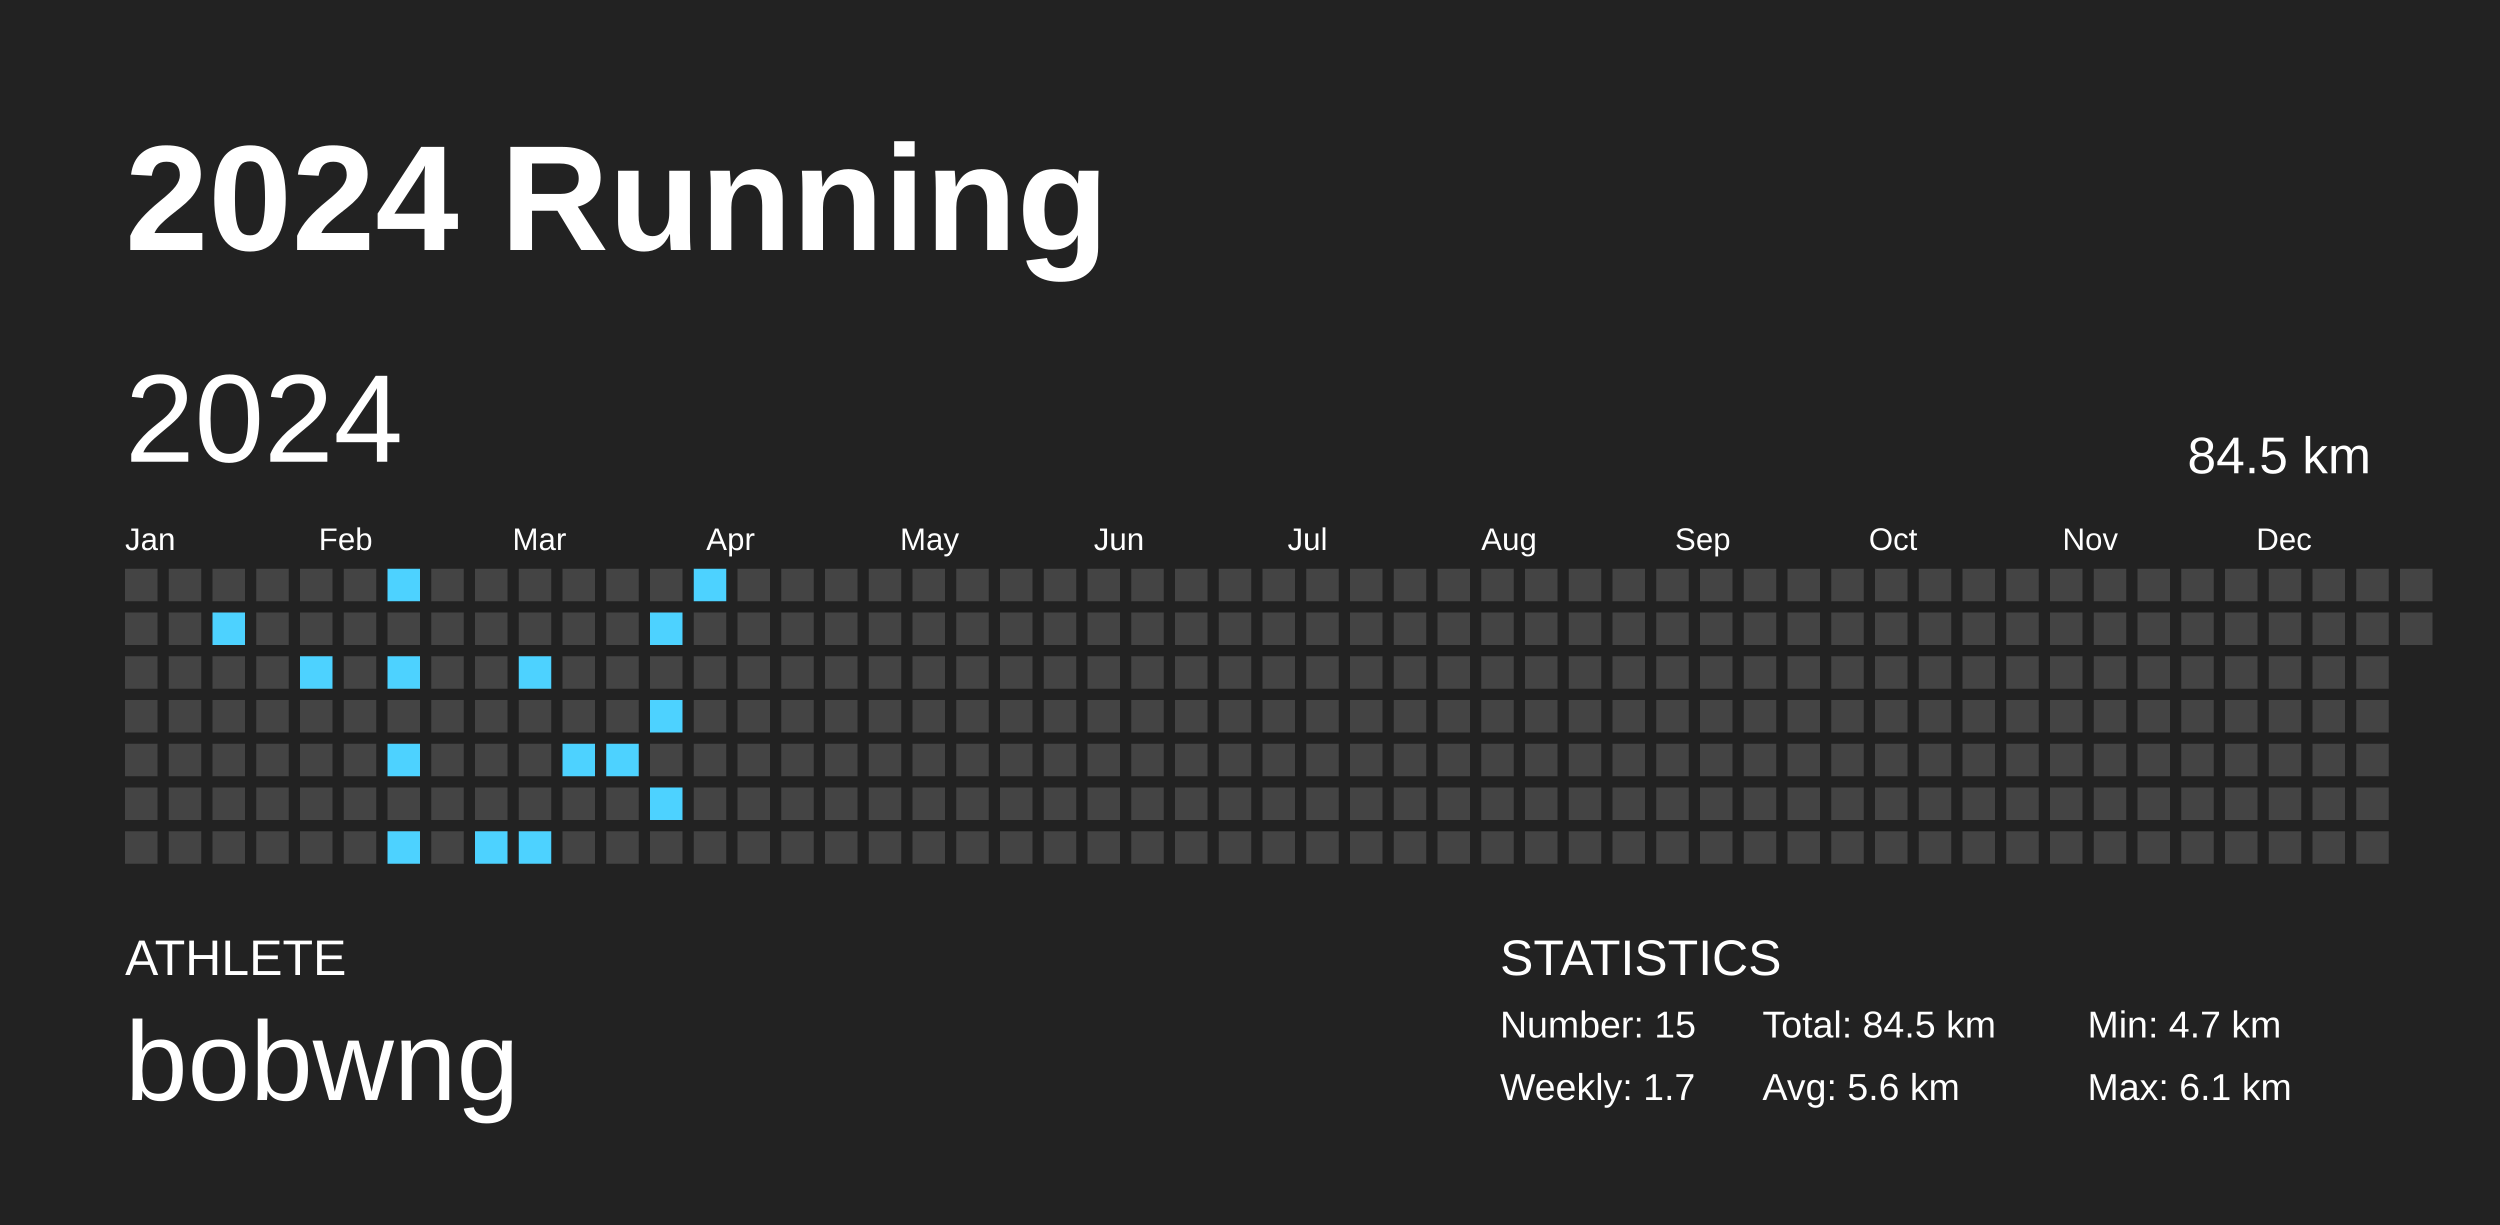
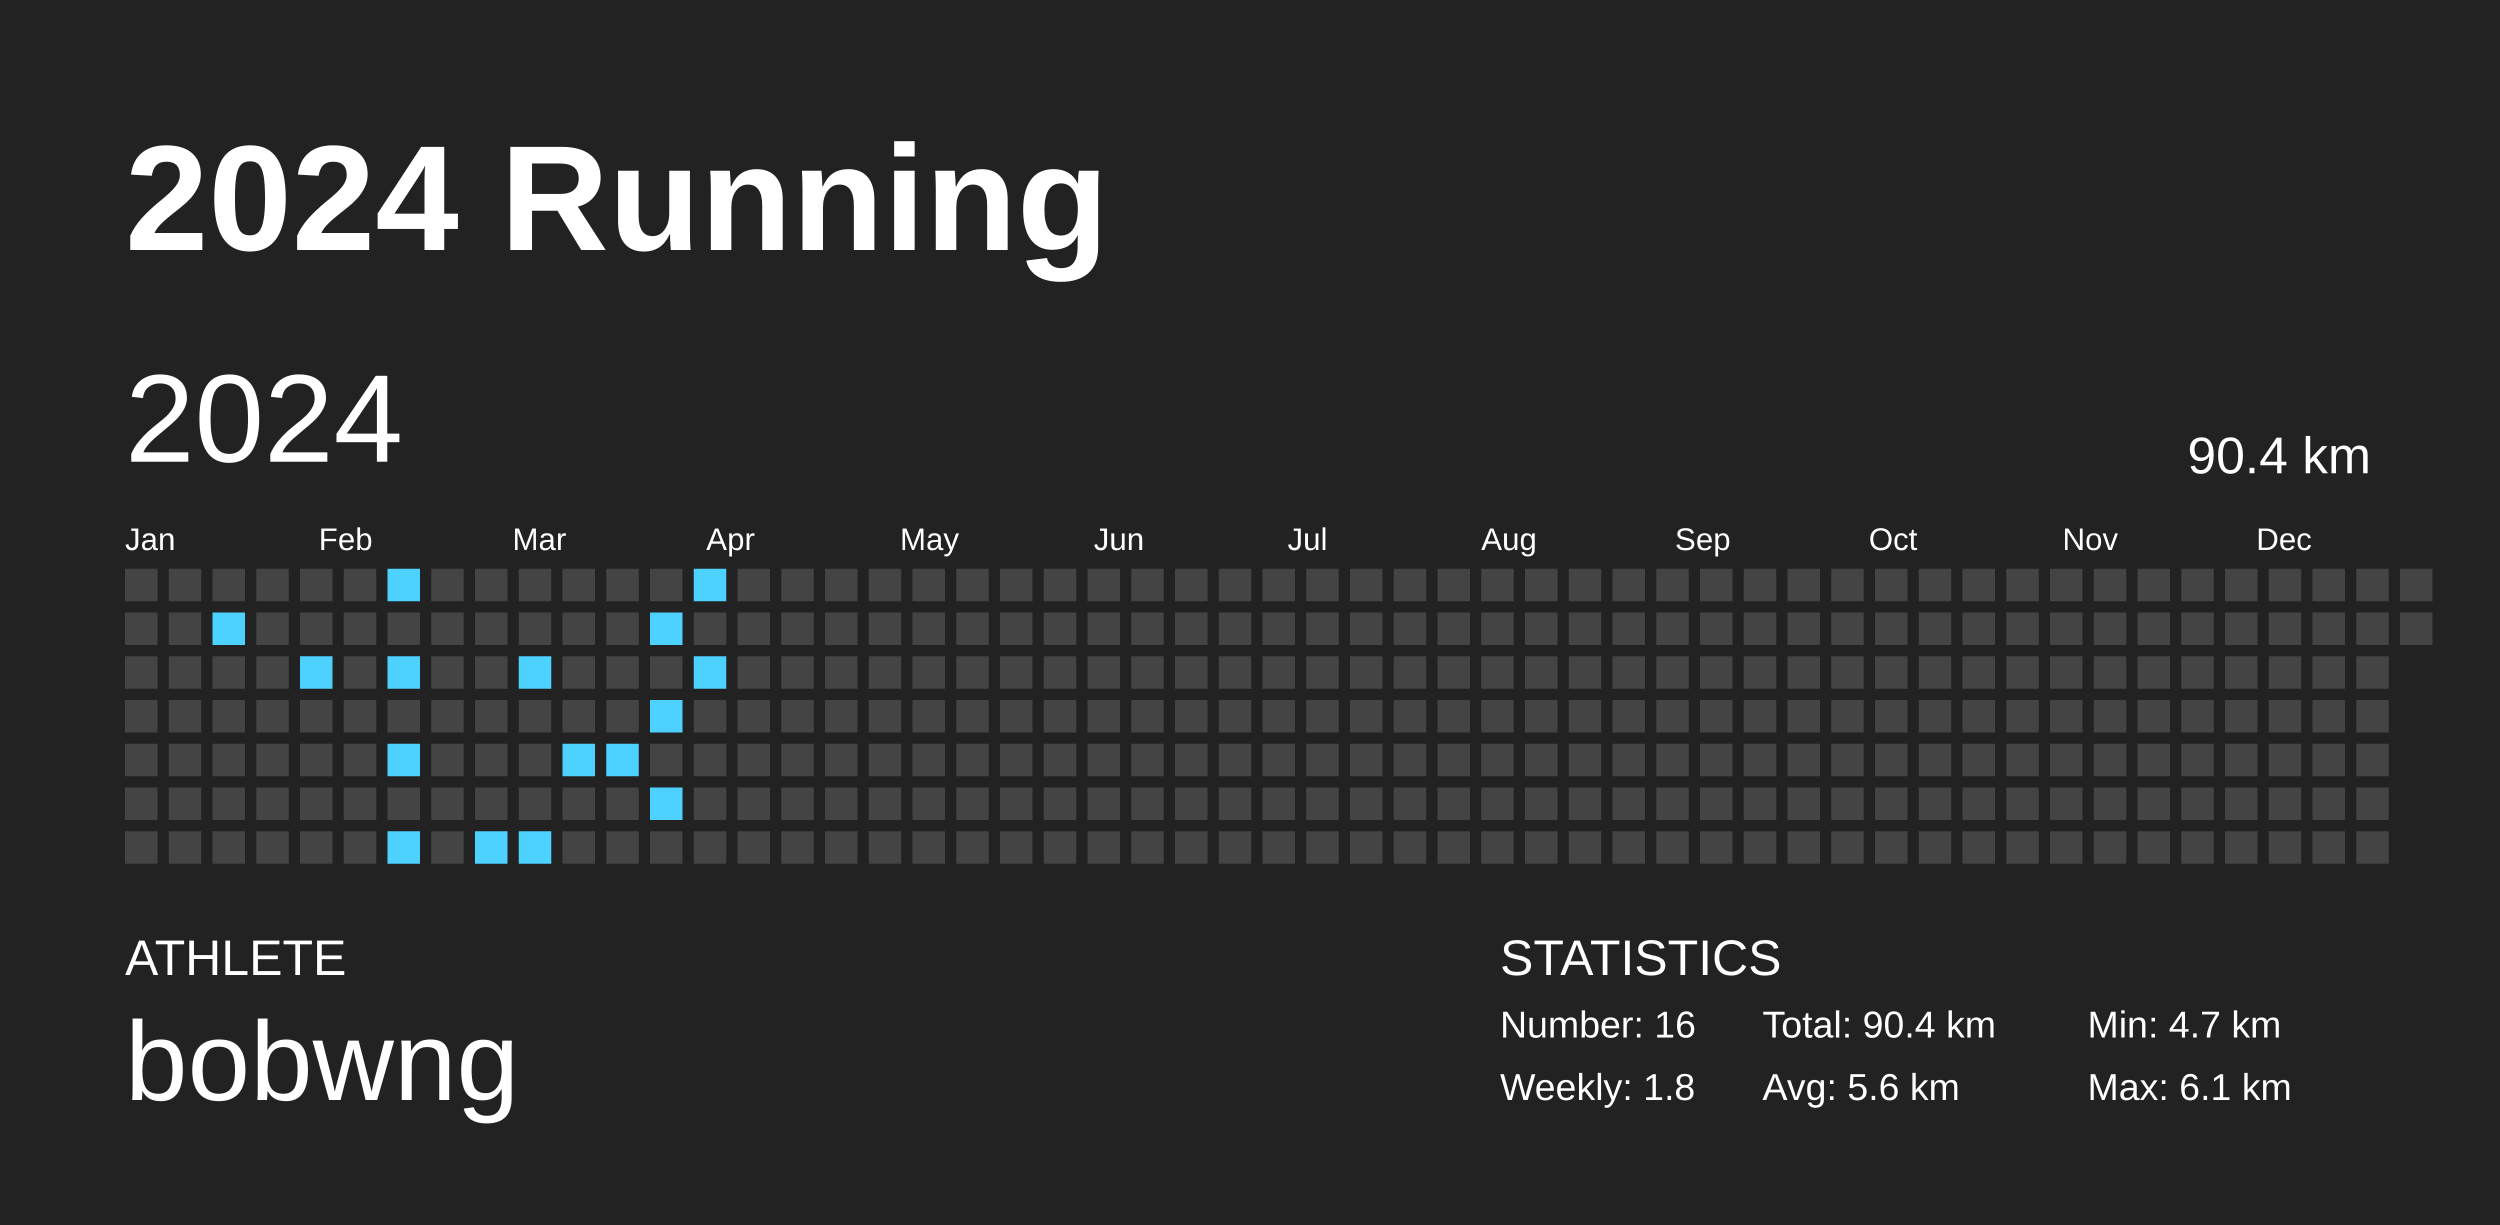
<svg xmlns="http://www.w3.org/2000/svg" baseProfile="full" height="98mm" version="1.1" viewBox="0,0,200,98" width="200mm">
  <defs />
  <rect fill="#222222" height="98" width="200" x="0" y="0" />
  <text fill="#FFFFFF" style="font-size:12px; font-family:Arial; font-weight:bold;" x="10" y="20">2024 Running</text>
  <text fill="#FFFFFF" style="font-size:4px; font-family:Arial" x="10" y="78">ATHLETE</text>
  <text fill="#FFFFFF" style="font-size:9px; font-family:Arial" x="10" y="88">bobwng</text>
  <text fill="#FFFFFF" style="font-size:4px; font-family:Arial" x="120" y="78">STATISTICS</text>
-   <text fill="#FFFFFF" style="font-size:3px; font-family:Arial" x="120" y="83">Number: 15</text>
-   <text fill="#FFFFFF" style="font-size:3px; font-family:Arial" x="120" y="88">Weekly: 1.7</text>
-   <text fill="#FFFFFF" style="font-size:3px; font-family:Arial" x="141" y="83">Total: 84.5 km</text>
+   <text fill="#FFFFFF" style="font-size:3px; font-family:Arial" x="120" y="83">Number: 16</text>
+   <text fill="#FFFFFF" style="font-size:3px; font-family:Arial" x="120" y="88">Weekly: 1.8</text>
+   <text fill="#FFFFFF" style="font-size:3px; font-family:Arial" x="141" y="83">Total: 90.4 km</text>
  <text fill="#FFFFFF" style="font-size:3px; font-family:Arial" x="141" y="88">Avg: 5.6 km</text>
  <text fill="#FFFFFF" style="font-size:3px; font-family:Arial" x="167" y="83">Min: 4.7 km</text>
  <text fill="#FFFFFF" style="font-size:3px; font-family:Arial" x="167" y="88">Max: 6.1 km</text>
  <text dominant-baseline="hanging" fill="#FFFFFF" style="font-size:10.0px; font-family:Arial;" x="10" y="30">2024</text>
-   <text dominant-baseline="hanging" fill="#FFFFFF" style="font-size:4.125px; font-family:Arial;" x="175" y="35">84.5 km</text>
+   <text dominant-baseline="hanging" fill="#FFFFFF" style="font-size:4.125px; font-family:Arial;" x="175" y="35">90.4 km</text>
  <text fill="#FFFFFF" style="font-size:2.5px; font-family:Arial" x="10.0" y="44">Jan</text>
  <text fill="#FFFFFF" style="font-size:2.5px; font-family:Arial" x="25.5" y="44">Feb</text>
  <text fill="#FFFFFF" style="font-size:2.5px; font-family:Arial" x="41.0" y="44">Mar</text>
  <text fill="#FFFFFF" style="font-size:2.5px; font-family:Arial" x="56.5" y="44">Apr</text>
  <text fill="#FFFFFF" style="font-size:2.5px; font-family:Arial" x="72.0" y="44">May</text>
  <text fill="#FFFFFF" style="font-size:2.5px; font-family:Arial" x="87.5" y="44">Jun</text>
  <text fill="#FFFFFF" style="font-size:2.5px; font-family:Arial" x="103.0" y="44">Jul</text>
  <text fill="#FFFFFF" style="font-size:2.5px; font-family:Arial" x="118.5" y="44">Aug</text>
  <text fill="#FFFFFF" style="font-size:2.5px; font-family:Arial" x="134.0" y="44">Sep</text>
  <text fill="#FFFFFF" style="font-size:2.5px; font-family:Arial" x="149.5" y="44">Oct</text>
  <text fill="#FFFFFF" style="font-size:2.5px; font-family:Arial" x="165.0" y="44">Nov</text>
  <text fill="#FFFFFF" style="font-size:2.5px; font-family:Arial" x="180.5" y="44">Dec</text>
  <rect fill="#444444" height="2.6" width="2.6" x="10.0" y="45.5" />
  <rect fill="#444444" height="2.6" width="2.6" x="10.0" y="49.0" />
  <rect fill="#444444" height="2.6" width="2.6" x="10.0" y="52.5" />
  <rect fill="#444444" height="2.6" width="2.6" x="10.0" y="56.0" />
  <rect fill="#444444" height="2.6" width="2.6" x="10.0" y="59.5" />
  <rect fill="#444444" height="2.6" width="2.6" x="10.0" y="63.0" />
  <rect fill="#444444" height="2.6" width="2.6" x="10.0" y="66.5" />
  <rect fill="#444444" height="2.6" width="2.6" x="13.5" y="45.5" />
  <rect fill="#444444" height="2.6" width="2.6" x="13.5" y="49.0" />
  <rect fill="#444444" height="2.6" width="2.6" x="13.5" y="52.5" />
  <rect fill="#444444" height="2.6" width="2.6" x="13.5" y="56.0" />
  <rect fill="#444444" height="2.6" width="2.6" x="13.5" y="59.5" />
  <rect fill="#444444" height="2.6" width="2.6" x="13.5" y="63.0" />
  <rect fill="#444444" height="2.6" width="2.6" x="13.5" y="66.5" />
  <rect fill="#444444" height="2.6" width="2.6" x="17.0" y="45.5" />
  <rect fill="#4dd2ff" height="2.6" width="2.6" x="17.0" y="49.0" />
  <rect fill="#444444" height="2.6" width="2.6" x="17.0" y="52.5" />
  <rect fill="#444444" height="2.6" width="2.6" x="17.0" y="56.0" />
  <rect fill="#444444" height="2.6" width="2.6" x="17.0" y="59.5" />
  <rect fill="#444444" height="2.6" width="2.6" x="17.0" y="63.0" />
  <rect fill="#444444" height="2.6" width="2.6" x="17.0" y="66.5" />
  <rect fill="#444444" height="2.6" width="2.6" x="20.5" y="45.5" />
  <rect fill="#444444" height="2.6" width="2.6" x="20.5" y="49.0" />
  <rect fill="#444444" height="2.6" width="2.6" x="20.5" y="52.5" />
  <rect fill="#444444" height="2.6" width="2.6" x="20.5" y="56.0" />
  <rect fill="#444444" height="2.6" width="2.6" x="20.5" y="59.5" />
  <rect fill="#444444" height="2.6" width="2.6" x="20.5" y="63.0" />
  <rect fill="#444444" height="2.6" width="2.6" x="20.5" y="66.5" />
  <rect fill="#444444" height="2.6" width="2.6" x="24.0" y="45.5" />
  <rect fill="#444444" height="2.6" width="2.6" x="24.0" y="49.0" />
  <rect fill="#4dd2ff" height="2.6" width="2.6" x="24.0" y="52.5" />
  <rect fill="#444444" height="2.6" width="2.6" x="24.0" y="56.0" />
  <rect fill="#444444" height="2.6" width="2.6" x="24.0" y="59.5" />
  <rect fill="#444444" height="2.6" width="2.6" x="24.0" y="63.0" />
  <rect fill="#444444" height="2.6" width="2.6" x="24.0" y="66.5" />
  <rect fill="#444444" height="2.6" width="2.6" x="27.5" y="45.5" />
  <rect fill="#444444" height="2.6" width="2.6" x="27.5" y="49.0" />
  <rect fill="#444444" height="2.6" width="2.6" x="27.5" y="52.5" />
  <rect fill="#444444" height="2.6" width="2.6" x="27.5" y="56.0" />
  <rect fill="#444444" height="2.6" width="2.6" x="27.5" y="59.5" />
  <rect fill="#444444" height="2.6" width="2.6" x="27.5" y="63.0" />
  <rect fill="#444444" height="2.6" width="2.6" x="27.5" y="66.5" />
  <rect fill="#4dd2ff" height="2.6" width="2.6" x="31.0" y="45.5" />
  <rect fill="#444444" height="2.6" width="2.6" x="31.0" y="49.0" />
  <rect fill="#4dd2ff" height="2.6" width="2.6" x="31.0" y="52.5" />
  <rect fill="#444444" height="2.6" width="2.6" x="31.0" y="56.0" />
  <rect fill="#4dd2ff" height="2.6" width="2.6" x="31.0" y="59.5" />
  <rect fill="#444444" height="2.6" width="2.6" x="31.0" y="63.0" />
  <rect fill="#4dd2ff" height="2.6" width="2.6" x="31.0" y="66.5" />
  <rect fill="#444444" height="2.6" width="2.6" x="34.5" y="45.5" />
  <rect fill="#444444" height="2.6" width="2.6" x="34.5" y="49.0" />
  <rect fill="#444444" height="2.6" width="2.6" x="34.5" y="52.5" />
  <rect fill="#444444" height="2.6" width="2.6" x="34.5" y="56.0" />
  <rect fill="#444444" height="2.6" width="2.6" x="34.5" y="59.5" />
  <rect fill="#444444" height="2.6" width="2.6" x="34.5" y="63.0" />
  <rect fill="#444444" height="2.6" width="2.6" x="34.5" y="66.5" />
  <rect fill="#444444" height="2.6" width="2.6" x="38.0" y="45.5" />
  <rect fill="#444444" height="2.6" width="2.6" x="38.0" y="49.0" />
  <rect fill="#444444" height="2.6" width="2.6" x="38.0" y="52.5" />
  <rect fill="#444444" height="2.6" width="2.6" x="38.0" y="56.0" />
  <rect fill="#444444" height="2.6" width="2.6" x="38.0" y="59.5" />
  <rect fill="#444444" height="2.6" width="2.6" x="38.0" y="63.0" />
  <rect fill="#4dd2ff" height="2.6" width="2.6" x="38.0" y="66.5" />
  <rect fill="#444444" height="2.6" width="2.6" x="41.5" y="45.5" />
  <rect fill="#444444" height="2.6" width="2.6" x="41.5" y="49.0" />
  <rect fill="#4dd2ff" height="2.6" width="2.6" x="41.5" y="52.5" />
  <rect fill="#444444" height="2.6" width="2.6" x="41.5" y="56.0" />
  <rect fill="#444444" height="2.6" width="2.6" x="41.5" y="59.5" />
  <rect fill="#444444" height="2.6" width="2.6" x="41.5" y="63.0" />
  <rect fill="#4dd2ff" height="2.6" width="2.6" x="41.5" y="66.5" />
  <rect fill="#444444" height="2.6" width="2.6" x="45.0" y="45.5" />
  <rect fill="#444444" height="2.6" width="2.6" x="45.0" y="49.0" />
  <rect fill="#444444" height="2.6" width="2.6" x="45.0" y="52.5" />
  <rect fill="#444444" height="2.6" width="2.6" x="45.0" y="56.0" />
  <rect fill="#4dd2ff" height="2.6" width="2.6" x="45.0" y="59.5" />
  <rect fill="#444444" height="2.6" width="2.6" x="45.0" y="63.0" />
  <rect fill="#444444" height="2.6" width="2.6" x="45.0" y="66.5" />
  <rect fill="#444444" height="2.6" width="2.6" x="48.5" y="45.5" />
  <rect fill="#444444" height="2.6" width="2.6" x="48.5" y="49.0" />
  <rect fill="#444444" height="2.6" width="2.6" x="48.5" y="52.5" />
  <rect fill="#444444" height="2.6" width="2.6" x="48.5" y="56.0" />
  <rect fill="#4dd2ff" height="2.6" width="2.6" x="48.5" y="59.5" />
  <rect fill="#444444" height="2.6" width="2.6" x="48.5" y="63.0" />
  <rect fill="#444444" height="2.6" width="2.6" x="48.5" y="66.5" />
  <rect fill="#444444" height="2.6" width="2.6" x="52.0" y="45.5" />
  <rect fill="#4dd2ff" height="2.6" width="2.6" x="52.0" y="49.0" />
  <rect fill="#444444" height="2.6" width="2.6" x="52.0" y="52.5" />
  <rect fill="#4dd2ff" height="2.6" width="2.6" x="52.0" y="56.0" />
  <rect fill="#444444" height="2.6" width="2.6" x="52.0" y="59.5" />
  <rect fill="#4dd2ff" height="2.6" width="2.6" x="52.0" y="63.0" />
  <rect fill="#444444" height="2.6" width="2.6" x="52.0" y="66.5" />
  <rect fill="#4dd2ff" height="2.6" width="2.6" x="55.5" y="45.5" />
  <rect fill="#444444" height="2.6" width="2.6" x="55.5" y="49.0" />
-   <rect fill="#444444" height="2.6" width="2.6" x="55.5" y="52.5" />
+   <rect fill="#4dd2ff" height="2.6" width="2.6" x="55.5" y="52.5" />
  <rect fill="#444444" height="2.6" width="2.6" x="55.5" y="56.0" />
  <rect fill="#444444" height="2.6" width="2.6" x="55.5" y="59.5" />
  <rect fill="#444444" height="2.6" width="2.6" x="55.5" y="63.0" />
  <rect fill="#444444" height="2.6" width="2.6" x="55.5" y="66.5" />
  <rect fill="#444444" height="2.6" width="2.6" x="59.0" y="45.5" />
  <rect fill="#444444" height="2.6" width="2.6" x="59.0" y="49.0" />
  <rect fill="#444444" height="2.6" width="2.6" x="59.0" y="52.5" />
  <rect fill="#444444" height="2.6" width="2.6" x="59.0" y="56.0" />
  <rect fill="#444444" height="2.6" width="2.6" x="59.0" y="59.5" />
  <rect fill="#444444" height="2.6" width="2.6" x="59.0" y="63.0" />
  <rect fill="#444444" height="2.6" width="2.6" x="59.0" y="66.5" />
  <rect fill="#444444" height="2.6" width="2.6" x="62.5" y="45.5" />
  <rect fill="#444444" height="2.6" width="2.6" x="62.5" y="49.0" />
  <rect fill="#444444" height="2.6" width="2.6" x="62.5" y="52.5" />
  <rect fill="#444444" height="2.6" width="2.6" x="62.5" y="56.0" />
  <rect fill="#444444" height="2.6" width="2.6" x="62.5" y="59.5" />
  <rect fill="#444444" height="2.6" width="2.6" x="62.5" y="63.0" />
  <rect fill="#444444" height="2.6" width="2.6" x="62.5" y="66.5" />
  <rect fill="#444444" height="2.6" width="2.6" x="66.0" y="45.5" />
  <rect fill="#444444" height="2.6" width="2.6" x="66.0" y="49.0" />
  <rect fill="#444444" height="2.6" width="2.6" x="66.0" y="52.5" />
  <rect fill="#444444" height="2.6" width="2.6" x="66.0" y="56.0" />
  <rect fill="#444444" height="2.6" width="2.6" x="66.0" y="59.5" />
  <rect fill="#444444" height="2.6" width="2.6" x="66.0" y="63.0" />
  <rect fill="#444444" height="2.6" width="2.6" x="66.0" y="66.5" />
  <rect fill="#444444" height="2.6" width="2.6" x="69.5" y="45.5" />
  <rect fill="#444444" height="2.6" width="2.6" x="69.5" y="49.0" />
  <rect fill="#444444" height="2.6" width="2.6" x="69.5" y="52.5" />
  <rect fill="#444444" height="2.6" width="2.6" x="69.5" y="56.0" />
  <rect fill="#444444" height="2.6" width="2.6" x="69.5" y="59.5" />
  <rect fill="#444444" height="2.6" width="2.6" x="69.5" y="63.0" />
  <rect fill="#444444" height="2.6" width="2.6" x="69.5" y="66.5" />
  <rect fill="#444444" height="2.6" width="2.6" x="73.0" y="45.5" />
  <rect fill="#444444" height="2.6" width="2.6" x="73.0" y="49.0" />
  <rect fill="#444444" height="2.6" width="2.6" x="73.0" y="52.5" />
  <rect fill="#444444" height="2.6" width="2.6" x="73.0" y="56.0" />
  <rect fill="#444444" height="2.6" width="2.6" x="73.0" y="59.5" />
  <rect fill="#444444" height="2.6" width="2.6" x="73.0" y="63.0" />
  <rect fill="#444444" height="2.6" width="2.6" x="73.0" y="66.5" />
  <rect fill="#444444" height="2.6" width="2.6" x="76.5" y="45.5" />
  <rect fill="#444444" height="2.6" width="2.6" x="76.5" y="49.0" />
  <rect fill="#444444" height="2.6" width="2.6" x="76.5" y="52.5" />
  <rect fill="#444444" height="2.6" width="2.6" x="76.5" y="56.0" />
  <rect fill="#444444" height="2.6" width="2.6" x="76.5" y="59.5" />
  <rect fill="#444444" height="2.6" width="2.6" x="76.5" y="63.0" />
  <rect fill="#444444" height="2.6" width="2.6" x="76.5" y="66.5" />
  <rect fill="#444444" height="2.6" width="2.6" x="80.0" y="45.5" />
  <rect fill="#444444" height="2.6" width="2.6" x="80.0" y="49.0" />
  <rect fill="#444444" height="2.6" width="2.6" x="80.0" y="52.5" />
  <rect fill="#444444" height="2.6" width="2.6" x="80.0" y="56.0" />
  <rect fill="#444444" height="2.6" width="2.6" x="80.0" y="59.5" />
  <rect fill="#444444" height="2.6" width="2.6" x="80.0" y="63.0" />
  <rect fill="#444444" height="2.6" width="2.6" x="80.0" y="66.5" />
  <rect fill="#444444" height="2.6" width="2.6" x="83.5" y="45.5" />
  <rect fill="#444444" height="2.6" width="2.6" x="83.5" y="49.0" />
  <rect fill="#444444" height="2.6" width="2.6" x="83.5" y="52.5" />
  <rect fill="#444444" height="2.6" width="2.6" x="83.5" y="56.0" />
  <rect fill="#444444" height="2.6" width="2.6" x="83.5" y="59.5" />
  <rect fill="#444444" height="2.6" width="2.6" x="83.5" y="63.0" />
  <rect fill="#444444" height="2.6" width="2.6" x="83.5" y="66.5" />
  <rect fill="#444444" height="2.6" width="2.6" x="87.0" y="45.5" />
  <rect fill="#444444" height="2.6" width="2.6" x="87.0" y="49.0" />
  <rect fill="#444444" height="2.6" width="2.6" x="87.0" y="52.5" />
  <rect fill="#444444" height="2.6" width="2.6" x="87.0" y="56.0" />
  <rect fill="#444444" height="2.6" width="2.6" x="87.0" y="59.5" />
  <rect fill="#444444" height="2.6" width="2.6" x="87.0" y="63.0" />
  <rect fill="#444444" height="2.6" width="2.6" x="87.0" y="66.5" />
  <rect fill="#444444" height="2.6" width="2.6" x="90.5" y="45.5" />
  <rect fill="#444444" height="2.6" width="2.6" x="90.5" y="49.0" />
  <rect fill="#444444" height="2.6" width="2.6" x="90.5" y="52.5" />
  <rect fill="#444444" height="2.6" width="2.6" x="90.5" y="56.0" />
  <rect fill="#444444" height="2.6" width="2.6" x="90.5" y="59.5" />
  <rect fill="#444444" height="2.6" width="2.6" x="90.5" y="63.0" />
  <rect fill="#444444" height="2.6" width="2.6" x="90.5" y="66.5" />
  <rect fill="#444444" height="2.6" width="2.6" x="94.0" y="45.5" />
  <rect fill="#444444" height="2.6" width="2.6" x="94.0" y="49.0" />
  <rect fill="#444444" height="2.6" width="2.6" x="94.0" y="52.5" />
  <rect fill="#444444" height="2.6" width="2.6" x="94.0" y="56.0" />
  <rect fill="#444444" height="2.6" width="2.6" x="94.0" y="59.5" />
  <rect fill="#444444" height="2.6" width="2.6" x="94.0" y="63.0" />
  <rect fill="#444444" height="2.6" width="2.6" x="94.0" y="66.5" />
  <rect fill="#444444" height="2.6" width="2.6" x="97.5" y="45.5" />
  <rect fill="#444444" height="2.6" width="2.6" x="97.5" y="49.0" />
  <rect fill="#444444" height="2.6" width="2.6" x="97.5" y="52.5" />
  <rect fill="#444444" height="2.6" width="2.6" x="97.5" y="56.0" />
  <rect fill="#444444" height="2.6" width="2.6" x="97.5" y="59.5" />
  <rect fill="#444444" height="2.6" width="2.6" x="97.5" y="63.0" />
  <rect fill="#444444" height="2.6" width="2.6" x="97.5" y="66.5" />
  <rect fill="#444444" height="2.6" width="2.6" x="101.0" y="45.5" />
  <rect fill="#444444" height="2.6" width="2.6" x="101.0" y="49.0" />
  <rect fill="#444444" height="2.6" width="2.6" x="101.0" y="52.5" />
  <rect fill="#444444" height="2.6" width="2.6" x="101.0" y="56.0" />
  <rect fill="#444444" height="2.6" width="2.6" x="101.0" y="59.5" />
  <rect fill="#444444" height="2.6" width="2.6" x="101.0" y="63.0" />
  <rect fill="#444444" height="2.6" width="2.6" x="101.0" y="66.5" />
  <rect fill="#444444" height="2.6" width="2.6" x="104.5" y="45.5" />
  <rect fill="#444444" height="2.6" width="2.6" x="104.5" y="49.0" />
  <rect fill="#444444" height="2.6" width="2.6" x="104.5" y="52.5" />
  <rect fill="#444444" height="2.6" width="2.6" x="104.5" y="56.0" />
  <rect fill="#444444" height="2.6" width="2.6" x="104.5" y="59.5" />
  <rect fill="#444444" height="2.6" width="2.6" x="104.5" y="63.0" />
  <rect fill="#444444" height="2.6" width="2.6" x="104.5" y="66.5" />
  <rect fill="#444444" height="2.6" width="2.6" x="108.0" y="45.5" />
  <rect fill="#444444" height="2.6" width="2.6" x="108.0" y="49.0" />
  <rect fill="#444444" height="2.6" width="2.6" x="108.0" y="52.5" />
  <rect fill="#444444" height="2.6" width="2.6" x="108.0" y="56.0" />
  <rect fill="#444444" height="2.6" width="2.6" x="108.0" y="59.5" />
  <rect fill="#444444" height="2.6" width="2.6" x="108.0" y="63.0" />
  <rect fill="#444444" height="2.6" width="2.6" x="108.0" y="66.5" />
  <rect fill="#444444" height="2.6" width="2.6" x="111.5" y="45.5" />
  <rect fill="#444444" height="2.6" width="2.6" x="111.5" y="49.0" />
  <rect fill="#444444" height="2.6" width="2.6" x="111.5" y="52.5" />
  <rect fill="#444444" height="2.6" width="2.6" x="111.5" y="56.0" />
  <rect fill="#444444" height="2.6" width="2.6" x="111.5" y="59.5" />
  <rect fill="#444444" height="2.6" width="2.6" x="111.5" y="63.0" />
  <rect fill="#444444" height="2.6" width="2.6" x="111.5" y="66.5" />
  <rect fill="#444444" height="2.6" width="2.6" x="115.0" y="45.5" />
  <rect fill="#444444" height="2.6" width="2.6" x="115.0" y="49.0" />
  <rect fill="#444444" height="2.6" width="2.6" x="115.0" y="52.5" />
  <rect fill="#444444" height="2.6" width="2.6" x="115.0" y="56.0" />
  <rect fill="#444444" height="2.6" width="2.6" x="115.0" y="59.5" />
  <rect fill="#444444" height="2.6" width="2.6" x="115.0" y="63.0" />
  <rect fill="#444444" height="2.6" width="2.6" x="115.0" y="66.5" />
  <rect fill="#444444" height="2.6" width="2.6" x="118.5" y="45.5" />
  <rect fill="#444444" height="2.6" width="2.6" x="118.5" y="49.0" />
  <rect fill="#444444" height="2.6" width="2.6" x="118.5" y="52.5" />
  <rect fill="#444444" height="2.6" width="2.6" x="118.5" y="56.0" />
  <rect fill="#444444" height="2.6" width="2.6" x="118.5" y="59.5" />
  <rect fill="#444444" height="2.6" width="2.6" x="118.5" y="63.0" />
  <rect fill="#444444" height="2.6" width="2.6" x="118.5" y="66.5" />
  <rect fill="#444444" height="2.6" width="2.6" x="122.0" y="45.5" />
  <rect fill="#444444" height="2.6" width="2.6" x="122.0" y="49.0" />
  <rect fill="#444444" height="2.6" width="2.6" x="122.0" y="52.5" />
  <rect fill="#444444" height="2.6" width="2.6" x="122.0" y="56.0" />
  <rect fill="#444444" height="2.6" width="2.6" x="122.0" y="59.5" />
  <rect fill="#444444" height="2.6" width="2.6" x="122.0" y="63.0" />
  <rect fill="#444444" height="2.6" width="2.6" x="122.0" y="66.5" />
  <rect fill="#444444" height="2.6" width="2.6" x="125.5" y="45.5" />
  <rect fill="#444444" height="2.6" width="2.6" x="125.5" y="49.0" />
  <rect fill="#444444" height="2.6" width="2.6" x="125.5" y="52.5" />
  <rect fill="#444444" height="2.6" width="2.6" x="125.5" y="56.0" />
  <rect fill="#444444" height="2.6" width="2.6" x="125.5" y="59.5" />
  <rect fill="#444444" height="2.6" width="2.6" x="125.5" y="63.0" />
  <rect fill="#444444" height="2.6" width="2.6" x="125.5" y="66.5" />
  <rect fill="#444444" height="2.6" width="2.6" x="129.0" y="45.5" />
  <rect fill="#444444" height="2.6" width="2.6" x="129.0" y="49.0" />
  <rect fill="#444444" height="2.6" width="2.6" x="129.0" y="52.5" />
  <rect fill="#444444" height="2.6" width="2.6" x="129.0" y="56.0" />
  <rect fill="#444444" height="2.6" width="2.6" x="129.0" y="59.5" />
  <rect fill="#444444" height="2.6" width="2.6" x="129.0" y="63.0" />
  <rect fill="#444444" height="2.6" width="2.6" x="129.0" y="66.5" />
  <rect fill="#444444" height="2.6" width="2.6" x="132.5" y="45.5" />
  <rect fill="#444444" height="2.6" width="2.6" x="132.5" y="49.0" />
  <rect fill="#444444" height="2.6" width="2.6" x="132.5" y="52.5" />
  <rect fill="#444444" height="2.6" width="2.6" x="132.5" y="56.0" />
  <rect fill="#444444" height="2.6" width="2.6" x="132.5" y="59.5" />
  <rect fill="#444444" height="2.6" width="2.6" x="132.5" y="63.0" />
  <rect fill="#444444" height="2.6" width="2.6" x="132.5" y="66.5" />
  <rect fill="#444444" height="2.6" width="2.6" x="136.0" y="45.5" />
  <rect fill="#444444" height="2.6" width="2.6" x="136.0" y="49.0" />
  <rect fill="#444444" height="2.6" width="2.6" x="136.0" y="52.5" />
  <rect fill="#444444" height="2.6" width="2.6" x="136.0" y="56.0" />
  <rect fill="#444444" height="2.6" width="2.6" x="136.0" y="59.5" />
  <rect fill="#444444" height="2.6" width="2.6" x="136.0" y="63.0" />
  <rect fill="#444444" height="2.6" width="2.6" x="136.0" y="66.5" />
  <rect fill="#444444" height="2.6" width="2.6" x="139.5" y="45.5" />
  <rect fill="#444444" height="2.6" width="2.6" x="139.5" y="49.0" />
  <rect fill="#444444" height="2.6" width="2.6" x="139.5" y="52.5" />
  <rect fill="#444444" height="2.6" width="2.6" x="139.5" y="56.0" />
  <rect fill="#444444" height="2.6" width="2.6" x="139.5" y="59.5" />
  <rect fill="#444444" height="2.6" width="2.6" x="139.5" y="63.0" />
  <rect fill="#444444" height="2.6" width="2.6" x="139.5" y="66.5" />
  <rect fill="#444444" height="2.6" width="2.6" x="143.0" y="45.5" />
  <rect fill="#444444" height="2.6" width="2.6" x="143.0" y="49.0" />
  <rect fill="#444444" height="2.6" width="2.6" x="143.0" y="52.5" />
  <rect fill="#444444" height="2.6" width="2.6" x="143.0" y="56.0" />
  <rect fill="#444444" height="2.6" width="2.6" x="143.0" y="59.5" />
  <rect fill="#444444" height="2.6" width="2.6" x="143.0" y="63.0" />
  <rect fill="#444444" height="2.6" width="2.6" x="143.0" y="66.5" />
  <rect fill="#444444" height="2.6" width="2.6" x="146.5" y="45.5" />
  <rect fill="#444444" height="2.6" width="2.6" x="146.5" y="49.0" />
  <rect fill="#444444" height="2.6" width="2.6" x="146.5" y="52.5" />
  <rect fill="#444444" height="2.6" width="2.6" x="146.5" y="56.0" />
  <rect fill="#444444" height="2.6" width="2.6" x="146.5" y="59.5" />
  <rect fill="#444444" height="2.6" width="2.6" x="146.5" y="63.0" />
  <rect fill="#444444" height="2.6" width="2.6" x="146.5" y="66.5" />
  <rect fill="#444444" height="2.6" width="2.6" x="150.0" y="45.5" />
  <rect fill="#444444" height="2.6" width="2.6" x="150.0" y="49.0" />
  <rect fill="#444444" height="2.6" width="2.6" x="150.0" y="52.5" />
  <rect fill="#444444" height="2.6" width="2.6" x="150.0" y="56.0" />
  <rect fill="#444444" height="2.6" width="2.6" x="150.0" y="59.5" />
  <rect fill="#444444" height="2.6" width="2.6" x="150.0" y="63.0" />
  <rect fill="#444444" height="2.6" width="2.6" x="150.0" y="66.5" />
  <rect fill="#444444" height="2.6" width="2.6" x="153.5" y="45.5" />
  <rect fill="#444444" height="2.6" width="2.6" x="153.5" y="49.0" />
  <rect fill="#444444" height="2.6" width="2.6" x="153.5" y="52.5" />
  <rect fill="#444444" height="2.6" width="2.6" x="153.5" y="56.0" />
  <rect fill="#444444" height="2.6" width="2.6" x="153.5" y="59.5" />
  <rect fill="#444444" height="2.6" width="2.6" x="153.5" y="63.0" />
  <rect fill="#444444" height="2.6" width="2.6" x="153.5" y="66.5" />
  <rect fill="#444444" height="2.6" width="2.6" x="157.0" y="45.5" />
  <rect fill="#444444" height="2.6" width="2.6" x="157.0" y="49.0" />
  <rect fill="#444444" height="2.6" width="2.6" x="157.0" y="52.5" />
  <rect fill="#444444" height="2.6" width="2.6" x="157.0" y="56.0" />
  <rect fill="#444444" height="2.6" width="2.6" x="157.0" y="59.5" />
  <rect fill="#444444" height="2.6" width="2.6" x="157.0" y="63.0" />
  <rect fill="#444444" height="2.6" width="2.6" x="157.0" y="66.5" />
  <rect fill="#444444" height="2.6" width="2.6" x="160.5" y="45.5" />
  <rect fill="#444444" height="2.6" width="2.6" x="160.5" y="49.0" />
  <rect fill="#444444" height="2.6" width="2.6" x="160.5" y="52.5" />
  <rect fill="#444444" height="2.6" width="2.6" x="160.5" y="56.0" />
  <rect fill="#444444" height="2.6" width="2.6" x="160.5" y="59.5" />
  <rect fill="#444444" height="2.6" width="2.6" x="160.5" y="63.0" />
  <rect fill="#444444" height="2.6" width="2.6" x="160.5" y="66.5" />
  <rect fill="#444444" height="2.6" width="2.6" x="164.0" y="45.5" />
  <rect fill="#444444" height="2.6" width="2.6" x="164.0" y="49.0" />
  <rect fill="#444444" height="2.6" width="2.6" x="164.0" y="52.5" />
  <rect fill="#444444" height="2.6" width="2.6" x="164.0" y="56.0" />
  <rect fill="#444444" height="2.6" width="2.6" x="164.0" y="59.5" />
  <rect fill="#444444" height="2.6" width="2.6" x="164.0" y="63.0" />
  <rect fill="#444444" height="2.6" width="2.6" x="164.0" y="66.5" />
  <rect fill="#444444" height="2.6" width="2.6" x="167.5" y="45.5" />
  <rect fill="#444444" height="2.6" width="2.6" x="167.5" y="49.0" />
  <rect fill="#444444" height="2.6" width="2.6" x="167.5" y="52.5" />
  <rect fill="#444444" height="2.6" width="2.6" x="167.5" y="56.0" />
  <rect fill="#444444" height="2.6" width="2.6" x="167.5" y="59.5" />
  <rect fill="#444444" height="2.6" width="2.6" x="167.5" y="63.0" />
  <rect fill="#444444" height="2.6" width="2.6" x="167.5" y="66.5" />
  <rect fill="#444444" height="2.6" width="2.6" x="171.0" y="45.5" />
  <rect fill="#444444" height="2.6" width="2.6" x="171.0" y="49.0" />
  <rect fill="#444444" height="2.6" width="2.6" x="171.0" y="52.5" />
  <rect fill="#444444" height="2.6" width="2.6" x="171.0" y="56.0" />
  <rect fill="#444444" height="2.6" width="2.6" x="171.0" y="59.5" />
  <rect fill="#444444" height="2.6" width="2.6" x="171.0" y="63.0" />
  <rect fill="#444444" height="2.6" width="2.6" x="171.0" y="66.5" />
  <rect fill="#444444" height="2.6" width="2.6" x="174.5" y="45.5" />
  <rect fill="#444444" height="2.6" width="2.6" x="174.5" y="49.0" />
  <rect fill="#444444" height="2.6" width="2.6" x="174.5" y="52.5" />
  <rect fill="#444444" height="2.6" width="2.6" x="174.5" y="56.0" />
  <rect fill="#444444" height="2.6" width="2.6" x="174.5" y="59.5" />
  <rect fill="#444444" height="2.6" width="2.6" x="174.5" y="63.0" />
  <rect fill="#444444" height="2.6" width="2.6" x="174.5" y="66.5" />
  <rect fill="#444444" height="2.6" width="2.6" x="178.0" y="45.5" />
  <rect fill="#444444" height="2.6" width="2.6" x="178.0" y="49.0" />
  <rect fill="#444444" height="2.6" width="2.6" x="178.0" y="52.5" />
  <rect fill="#444444" height="2.6" width="2.6" x="178.0" y="56.0" />
  <rect fill="#444444" height="2.6" width="2.6" x="178.0" y="59.5" />
  <rect fill="#444444" height="2.6" width="2.6" x="178.0" y="63.0" />
  <rect fill="#444444" height="2.6" width="2.6" x="178.0" y="66.5" />
  <rect fill="#444444" height="2.6" width="2.6" x="181.5" y="45.5" />
  <rect fill="#444444" height="2.6" width="2.6" x="181.5" y="49.0" />
  <rect fill="#444444" height="2.6" width="2.6" x="181.5" y="52.5" />
  <rect fill="#444444" height="2.6" width="2.6" x="181.5" y="56.0" />
  <rect fill="#444444" height="2.6" width="2.6" x="181.5" y="59.5" />
  <rect fill="#444444" height="2.6" width="2.6" x="181.5" y="63.0" />
  <rect fill="#444444" height="2.6" width="2.6" x="181.5" y="66.5" />
  <rect fill="#444444" height="2.6" width="2.6" x="185.0" y="45.5" />
  <rect fill="#444444" height="2.6" width="2.6" x="185.0" y="49.0" />
  <rect fill="#444444" height="2.6" width="2.6" x="185.0" y="52.5" />
  <rect fill="#444444" height="2.6" width="2.6" x="185.0" y="56.0" />
  <rect fill="#444444" height="2.6" width="2.6" x="185.0" y="59.5" />
  <rect fill="#444444" height="2.6" width="2.6" x="185.0" y="63.0" />
  <rect fill="#444444" height="2.6" width="2.6" x="185.0" y="66.5" />
  <rect fill="#444444" height="2.6" width="2.6" x="188.5" y="45.5" />
  <rect fill="#444444" height="2.6" width="2.6" x="188.5" y="49.0" />
  <rect fill="#444444" height="2.6" width="2.6" x="188.5" y="52.5" />
  <rect fill="#444444" height="2.6" width="2.6" x="188.5" y="56.0" />
  <rect fill="#444444" height="2.6" width="2.6" x="188.5" y="59.5" />
  <rect fill="#444444" height="2.6" width="2.6" x="188.5" y="63.0" />
  <rect fill="#444444" height="2.6" width="2.6" x="188.5" y="66.5" />
  <rect fill="#444444" height="2.6" width="2.6" x="192.0" y="45.5" />
  <rect fill="#444444" height="2.6" width="2.6" x="192.0" y="49.0" />
</svg>
